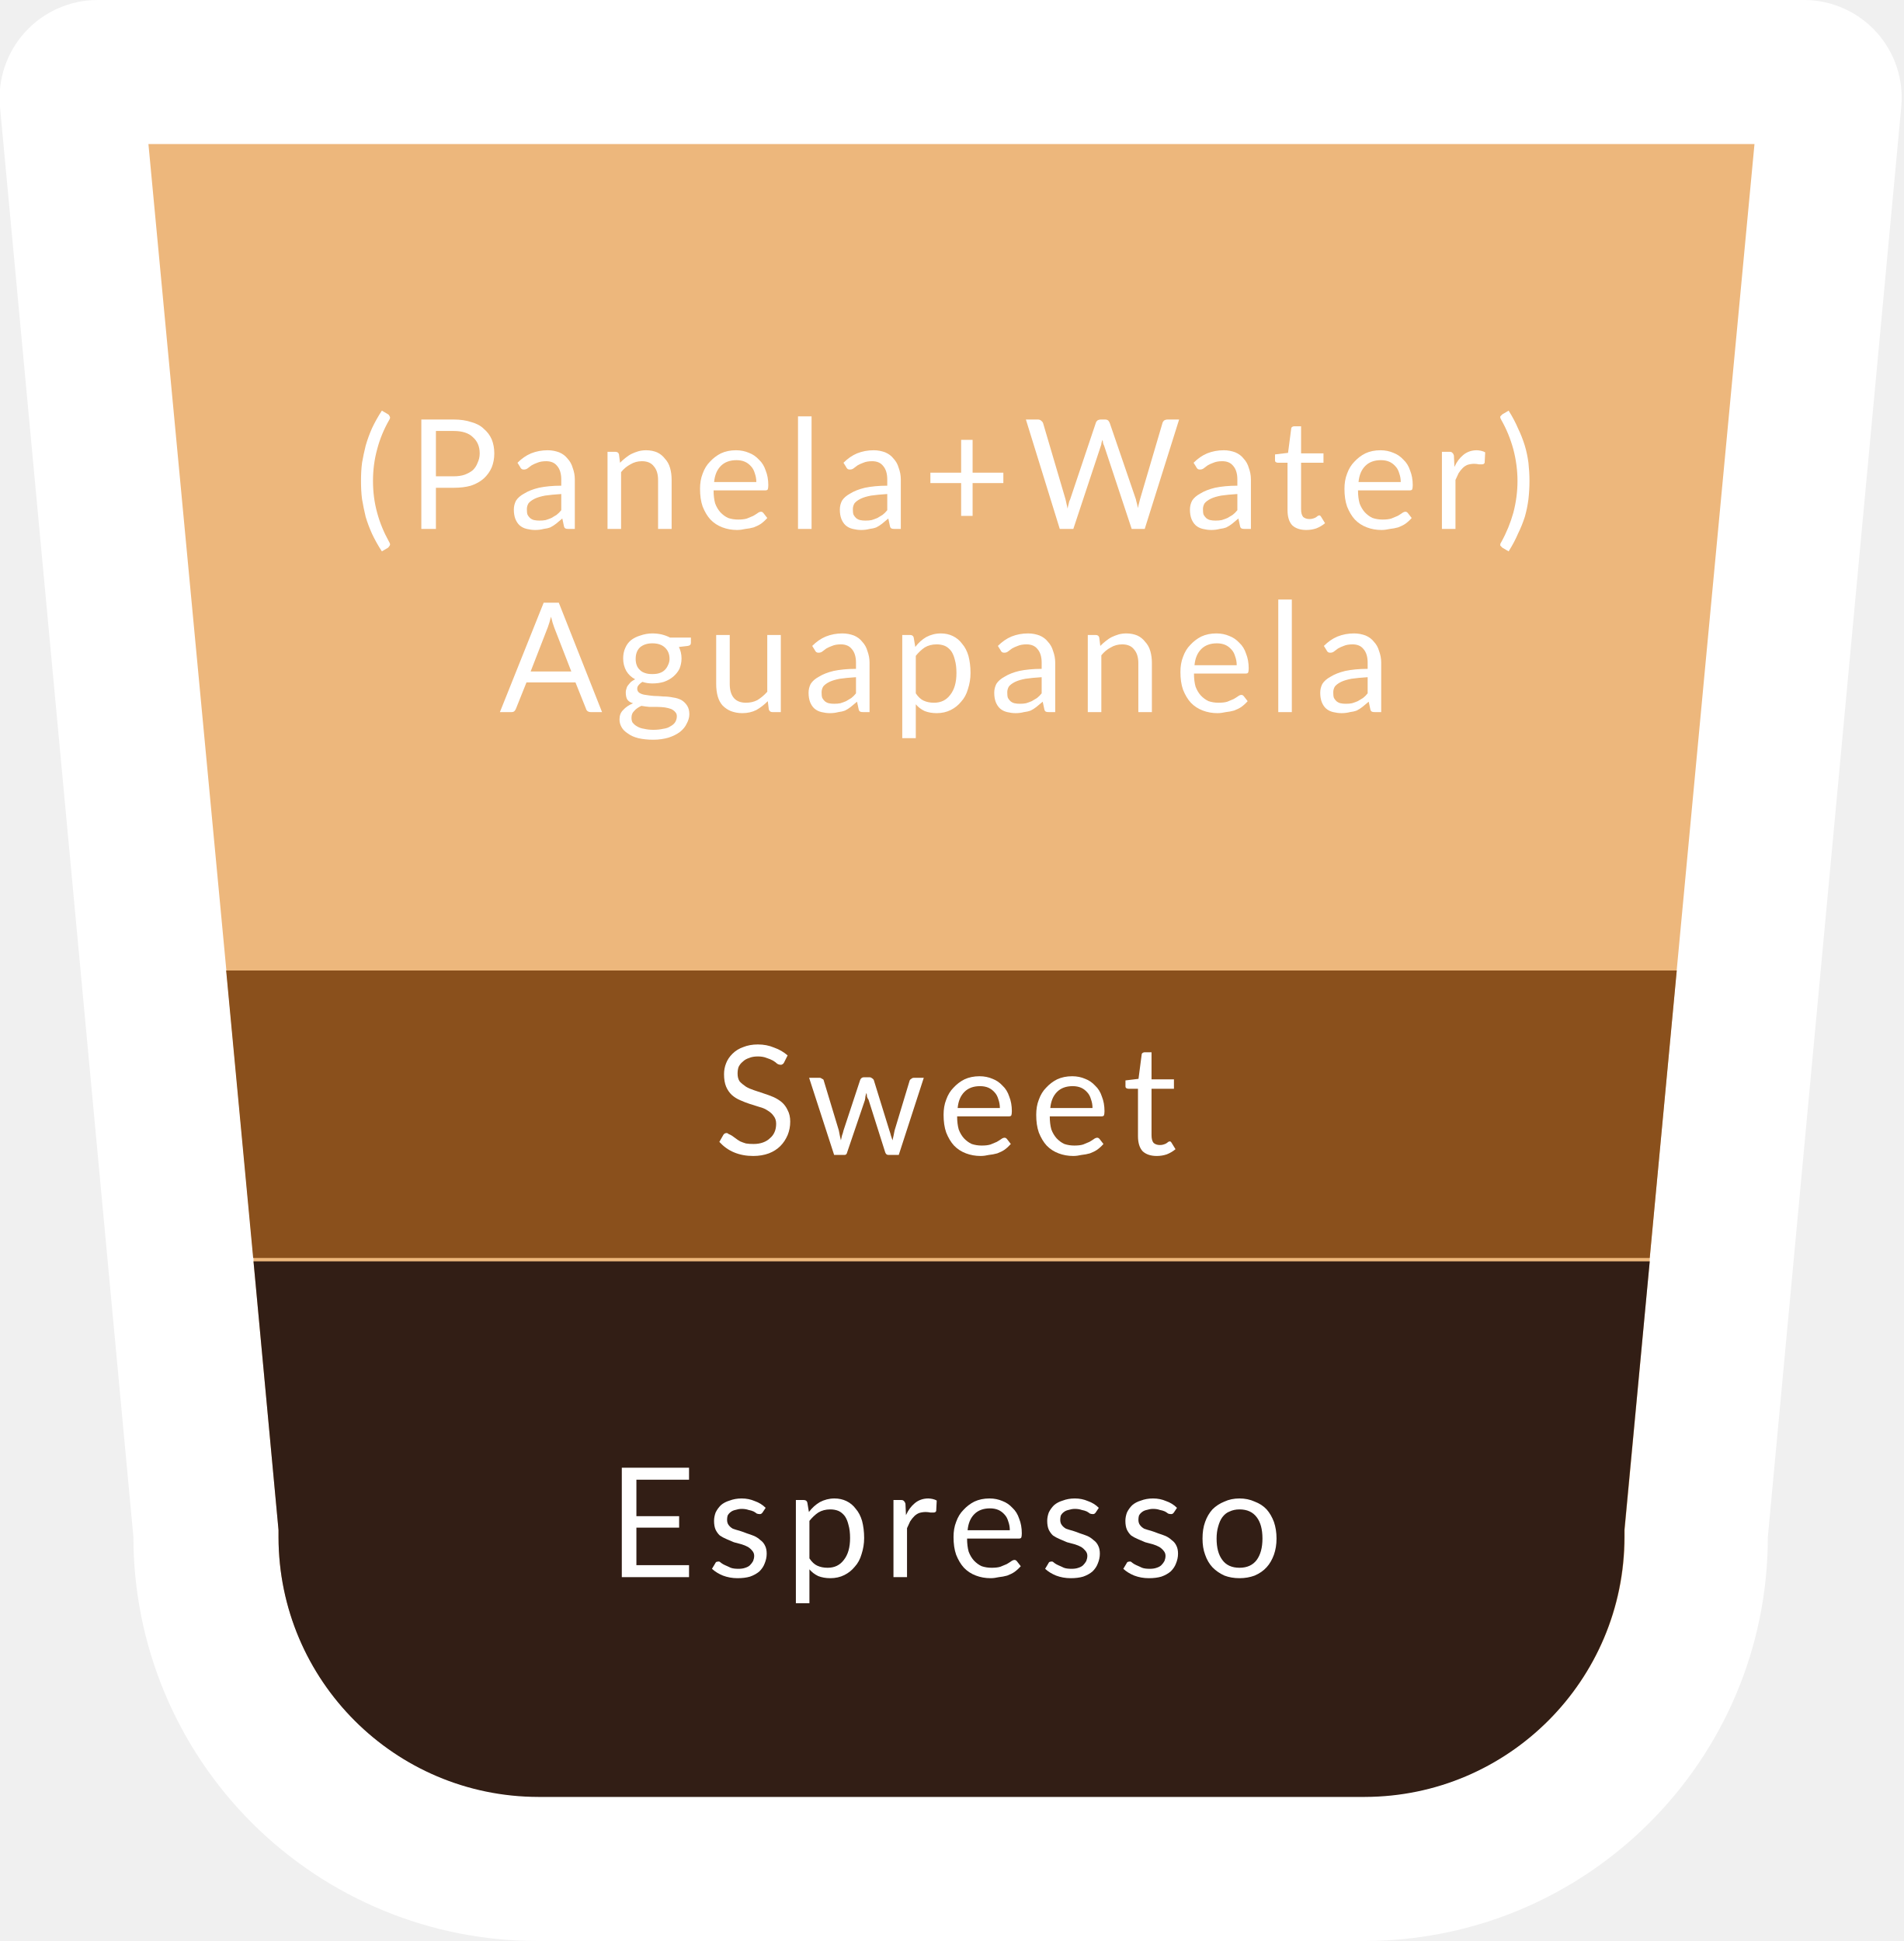
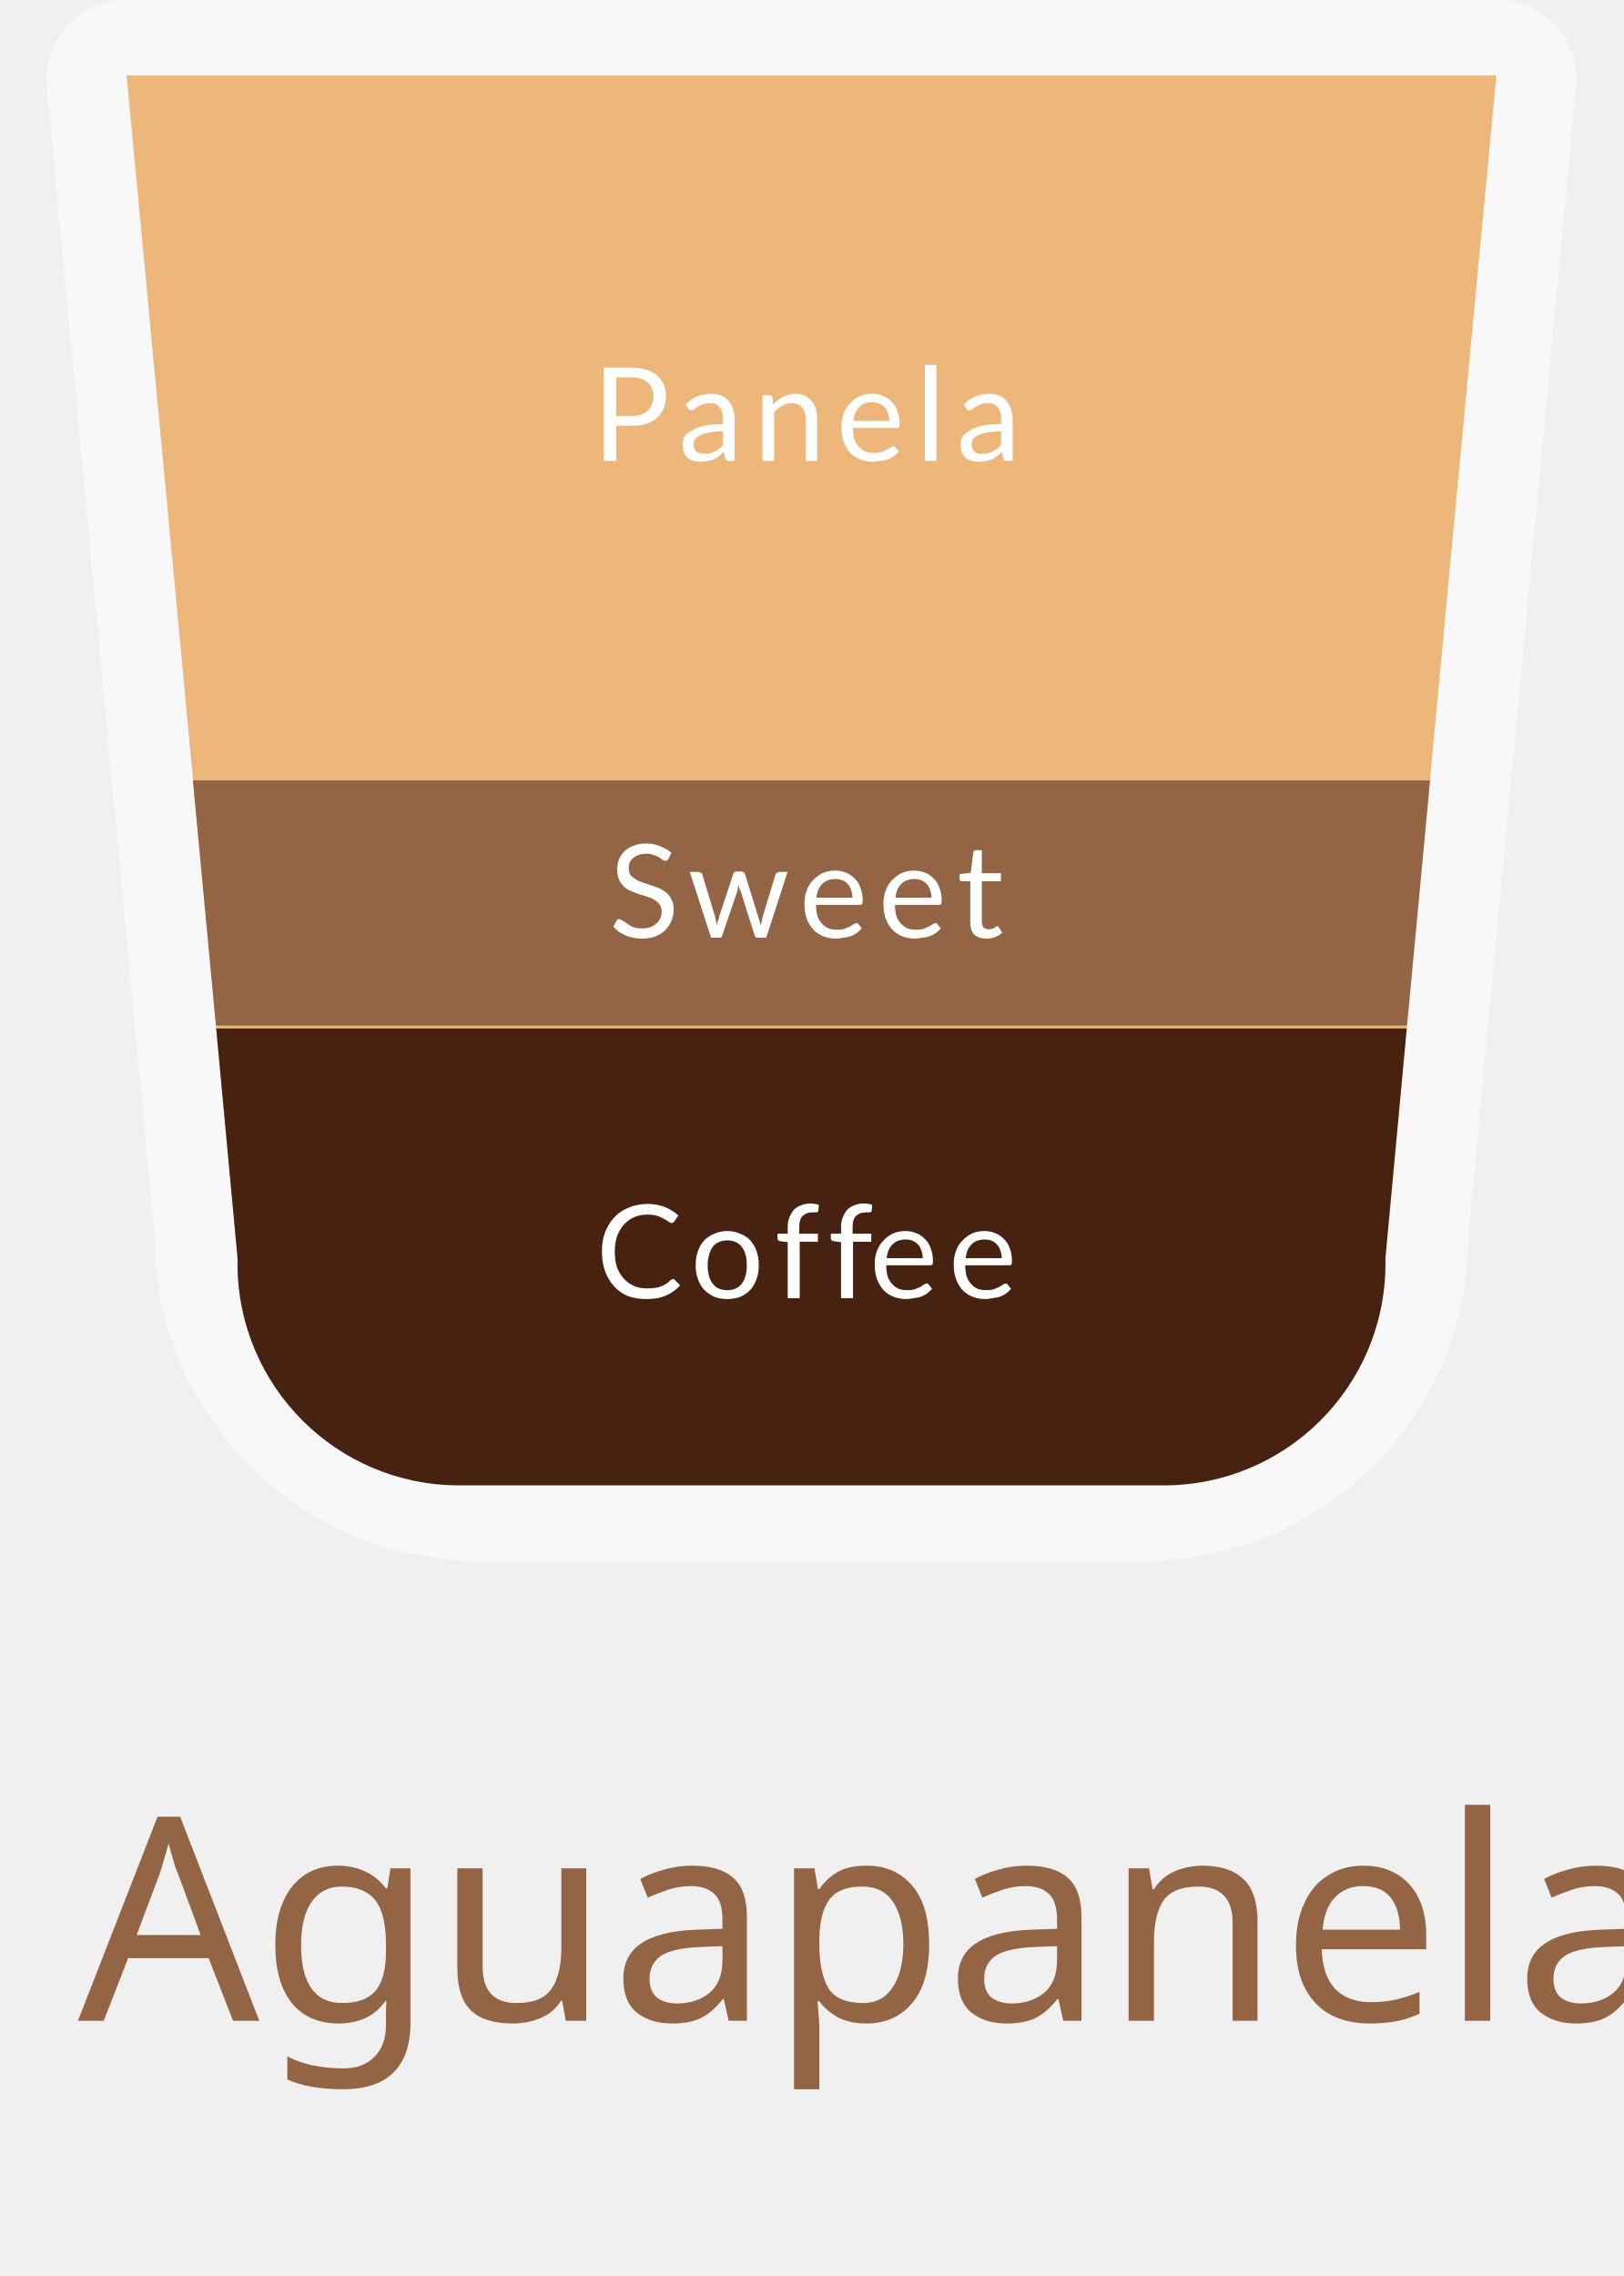
- <svg xmlns="http://www.w3.org/2000/svg" viewBox="0 0 57.06 58.2">
+ <svg xmlns="http://www.w3.org/2000/svg" id="OBJECTS" viewBox="0 0 57.06 80">
  <defs>
-     <style>.cls-1,.cls-13,.cls-16,.cls-5{fill:#fff;}.cls-2{fill:#edb77c;}.cls-3{fill:#321e15;}.cls-4{fill:#8a501c;}.cls-13,.cls-16,.cls-5{font-size:4.57px;font-family:Lato-Regular, Lato;}.cls-15,.cls-5{letter-spacing:0.08em;}.cls-6{letter-spacing:0.06em;}.cls-7{letter-spacing:0.08em;}.cls-8{letter-spacing:0.02em;}.cls-9{letter-spacing:0.07em;}.cls-10{letter-spacing:0.08em;}.cls-11{letter-spacing:0.06em;}.cls-12{letter-spacing:0.08em;}.cls-13{letter-spacing:0.07em;}.cls-14{letter-spacing:0.06em;}.cls-16{letter-spacing:0.06em;}.cls-17{letter-spacing:0.07em;}.cls-18{letter-spacing:0.08em;}</style>
+     <style>.cls-1,.cls-5,.cls-7,.cls-9{fill:#fff;}.cls-1{opacity:0.5;}.cls-2{fill:#edb77c;}.cls-3{fill:#472210;}.cls-12,.cls-4{fill:#936544;}.cls-5,.cls-7,.cls-9{font-size:4.57px;font-family:Lato-Regular, Lato;}.cls-5{letter-spacing:0.06em;}.cls-6{letter-spacing:0.08em;}.cls-7{letter-spacing:0.07em;}.cls-8{letter-spacing:0.06em;}.cls-9{letter-spacing:0.06em;}.cls-10{letter-spacing:0.07em;}.cls-11{letter-spacing:0.08em;}.cls-12{font-size:10px;font-family:TrebuchetMS, Trebuchet MS;}</style>
  </defs>
-   <g id="OBJECTS">
-     <path class="cls-1" d="M40.91,58.2H16.14A12.11,12.11,0,0,1,4,46.09L0,3.21A2.94,2.94,0,0,1,2.93,0H54.12A2.93,2.93,0,0,1,57,3.21L53,46.09A12.11,12.11,0,0,1,40.91,58.2Z" />
-     <path class="cls-2" d="M52.6,4.32,51.15,19.7l-1.69,18v.1l-.75,8.06v.21a7.79,7.79,0,0,1-7.79,7.79H16.13a7.79,7.79,0,0,1-7.78-7.79v-.21L7.6,37.82v-.1L5.9,19.7,4.45,4.32Z" />
-     <path class="cls-3" d="M49.46,37.82l-.76,8.06v.21a7.8,7.8,0,0,1-7.78,7.79H16.14a7.8,7.8,0,0,1-7.79-7.79v-.21L7.6,37.82Z" />
-     <polygon class="cls-4" points="50.27 29.1 49.46 37.72 7.59 37.72 6.78 29.1 50.27 29.1" />
-     <text class="cls-5" transform="translate(10.62 15.86)">(<tspan class="cls-6" x="1.59" y="0">P</tspan>
-       <tspan class="cls-7" x="4.63" y="0">anela+</tspan>
-       <tspan class="cls-8" x="20.06" y="0">W</tspan>
-       <tspan class="cls-9" x="24.9" y="0">a</tspan>
-       <tspan class="cls-10" x="27.51" y="0">t</tspan>
-       <tspan x="29.5" y="0">e</tspan>
-       <tspan class="cls-11" x="32.28" y="0">r</tspan>
-       <tspan class="cls-12" x="34.22" y="0">)</tspan>
-       <tspan x="4.35" y="5.49">Aguapanela</tspan>
-     </text>
-     <text class="cls-13" transform="translate(18.22 47.29)">E<tspan class="cls-7" x="2.97" y="0">sp</tspan>
-       <tspan class="cls-14" x="8.24" y="0">r</tspan>
-       <tspan class="cls-15" x="10.18" y="0">esso</tspan>
-     </text>
-     <text class="cls-16" transform="translate(21.41 34.63)">S<tspan class="cls-17" x="2.77" y="0">w</tspan>
-       <tspan class="cls-15" x="6.69" y="0">e</tspan>
-       <tspan class="cls-18" x="9.47" y="0">e</tspan>
-       <tspan class="cls-15" x="12.24" y="0">t</tspan>
-     </text>
-   </g>
+   <path class="cls-1" d="M55.41,3,51.62,43.45A11.42,11.42,0,0,1,40.2,54.87H16.85A11.42,11.42,0,0,1,5.43,43.45L1.64,3A2.77,2.77,0,0,1,4.4,0H52.66A2.77,2.77,0,0,1,55.41,3Z" />
+   <path class="cls-2" d="M52.6,2.65,51.15,18l-1.69,18v.1l-.75,8.06v.21a7.79,7.79,0,0,1-7.79,7.79H16.13a7.79,7.79,0,0,1-7.78-7.79v-.21L7.6,36.15v-.1L5.9,18,4.45,2.65Z" />
+   <path class="cls-3" d="M49.45,36.15l-.75,8.07v.21a7.79,7.79,0,0,1-7.79,7.78H16.14a7.79,7.79,0,0,1-7.79-7.78v-.21L7.6,36.15Z" />
+   <polygon class="cls-4" points="50.27 27.43 49.46 36.05 7.59 36.05 6.78 27.43 50.27 27.43" />
+   <text class="cls-5" transform="translate(20.8 16.2)">P<tspan class="cls-6" x="3.04" y="0">anela</tspan>
+   </text>
+   <text class="cls-7" transform="translate(20.94 45.63)">Co<tspan class="cls-8" x="6.28" y="0">ff</tspan>
+     <tspan class="cls-6" x="9.62" y="0">ee</tspan>
+   </text>
+   <text class="cls-9" transform="translate(21.4 32.96)">S<tspan class="cls-10" x="2.77" y="0">w</tspan>
+     <tspan class="cls-6" x="6.69" y="0">e</tspan>
+     <tspan class="cls-11" x="9.47" y="0">e</tspan>
+     <tspan class="cls-6" x="12.24" y="0">t</tspan>
+   </text>
+   <text class="cls-12" transform="translate(2.74 71.03)">Aguapanela</text>
</svg>
